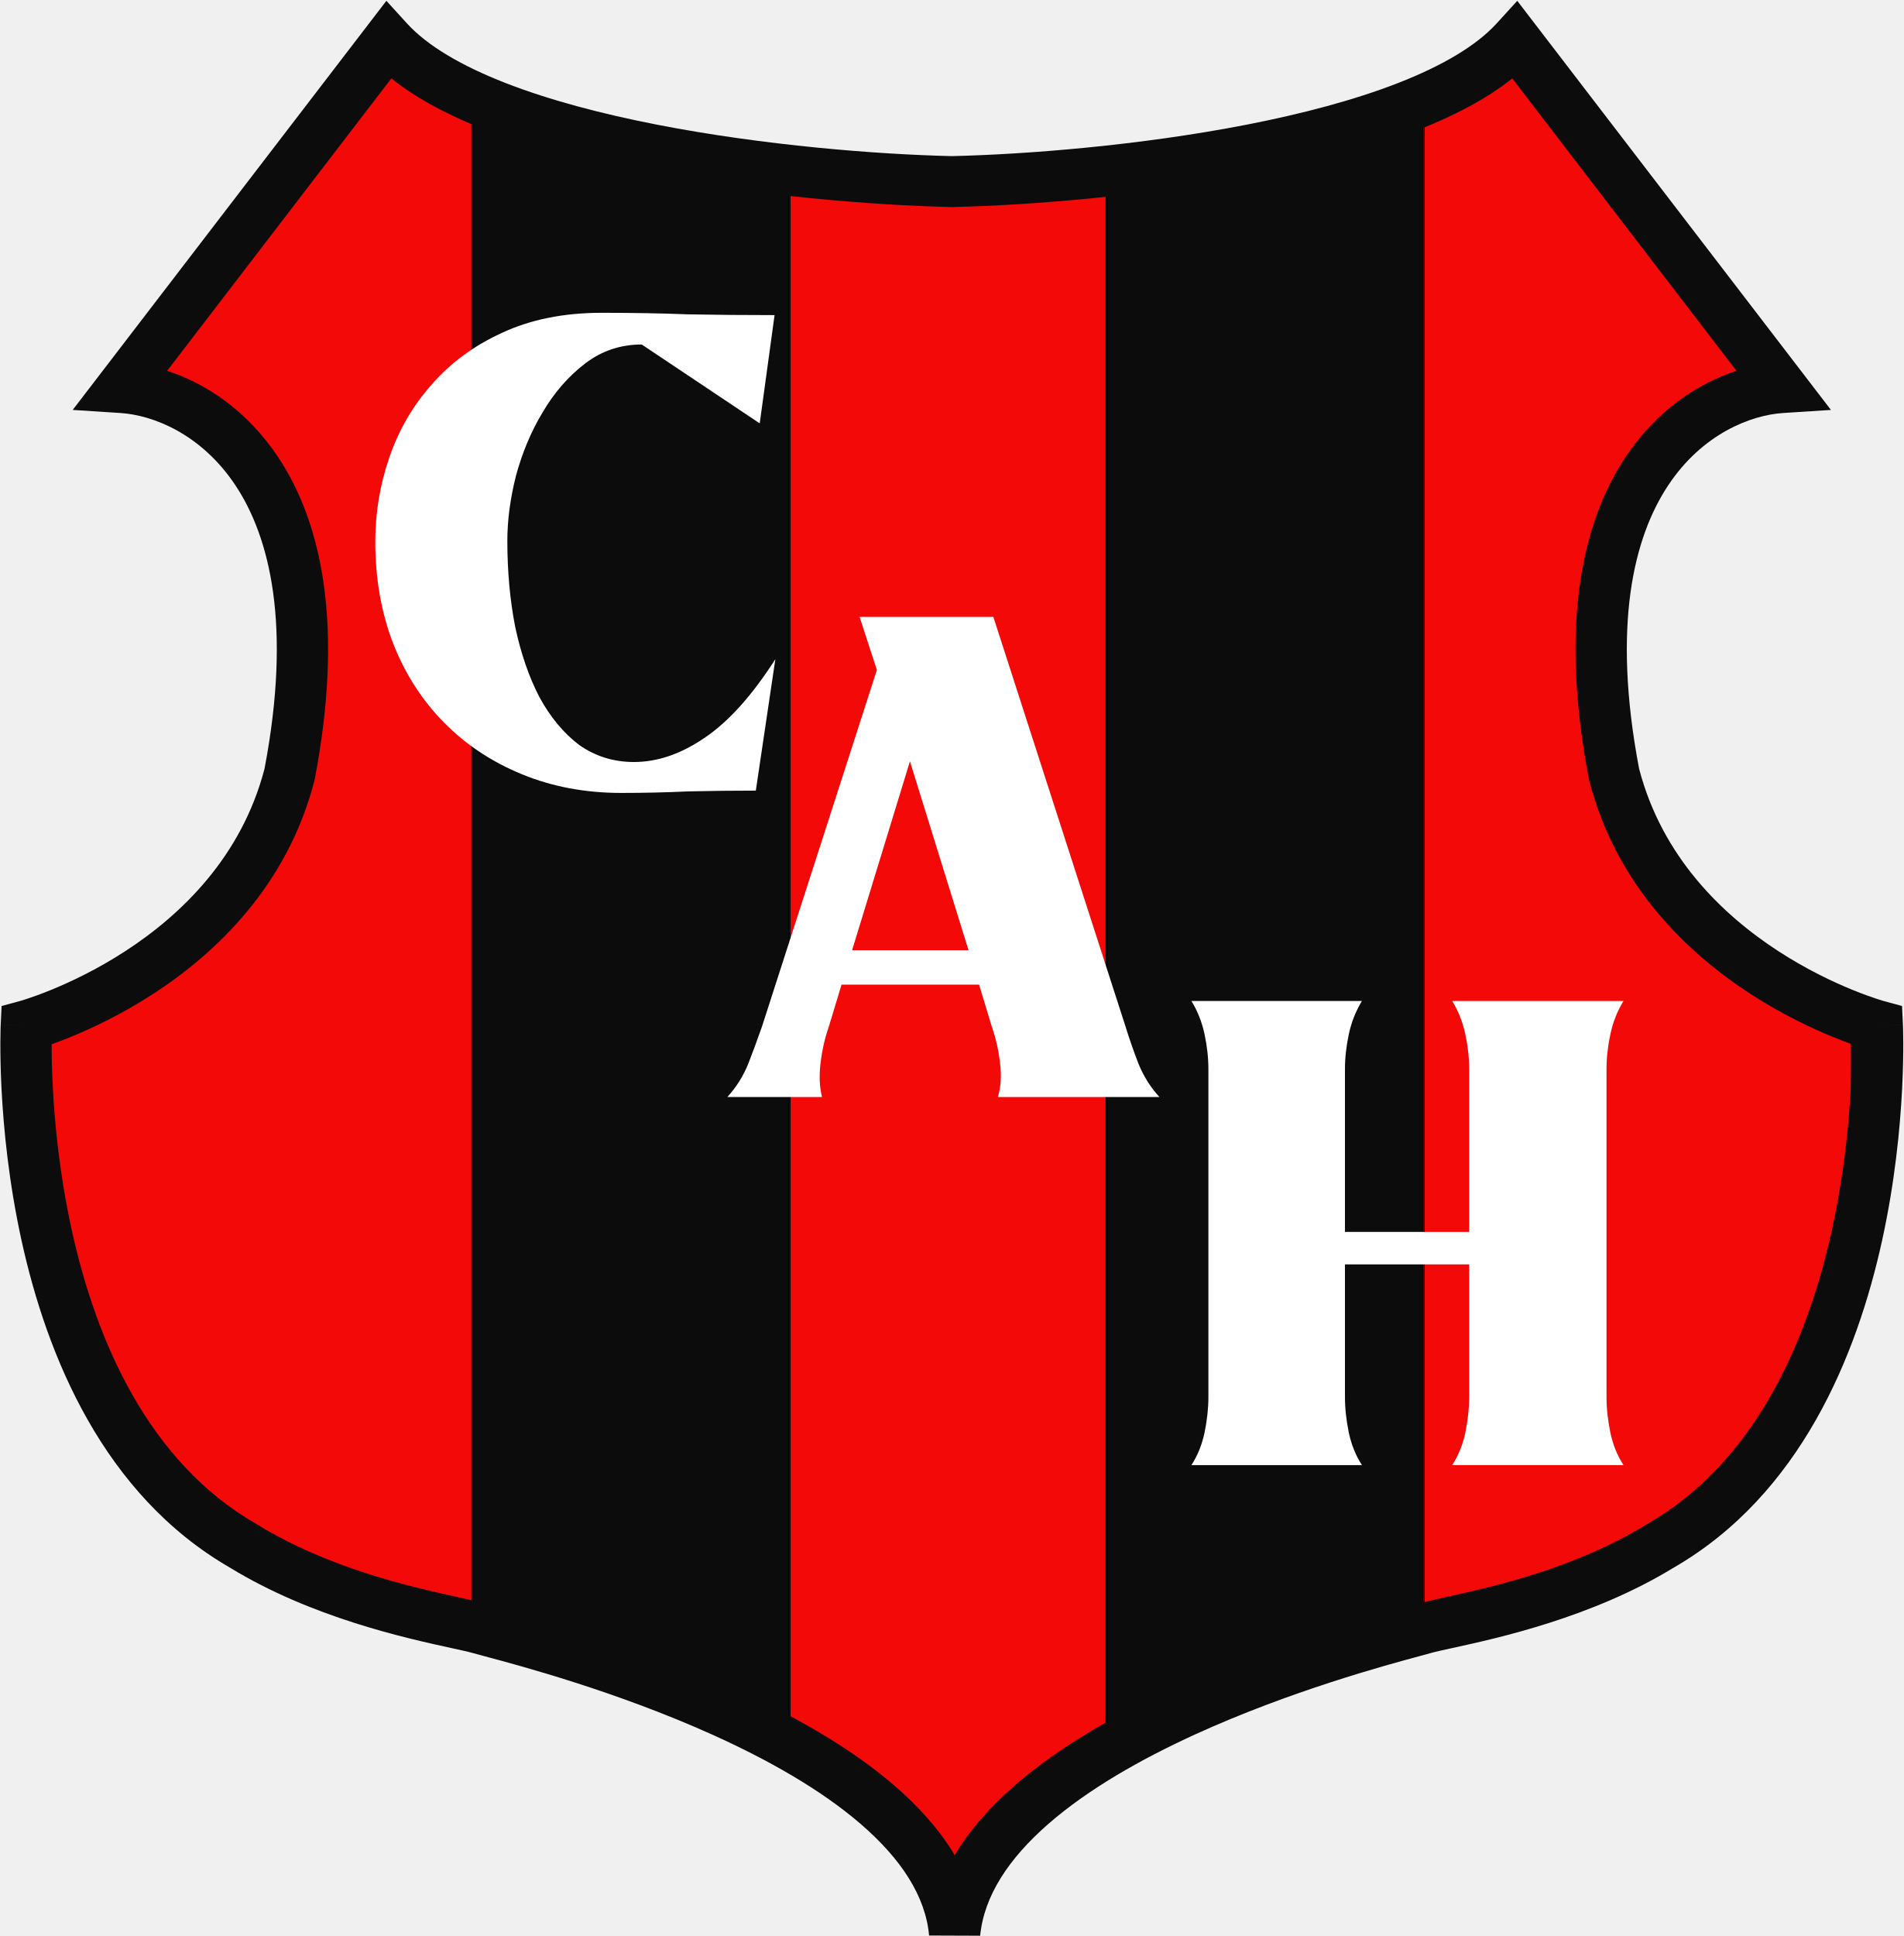
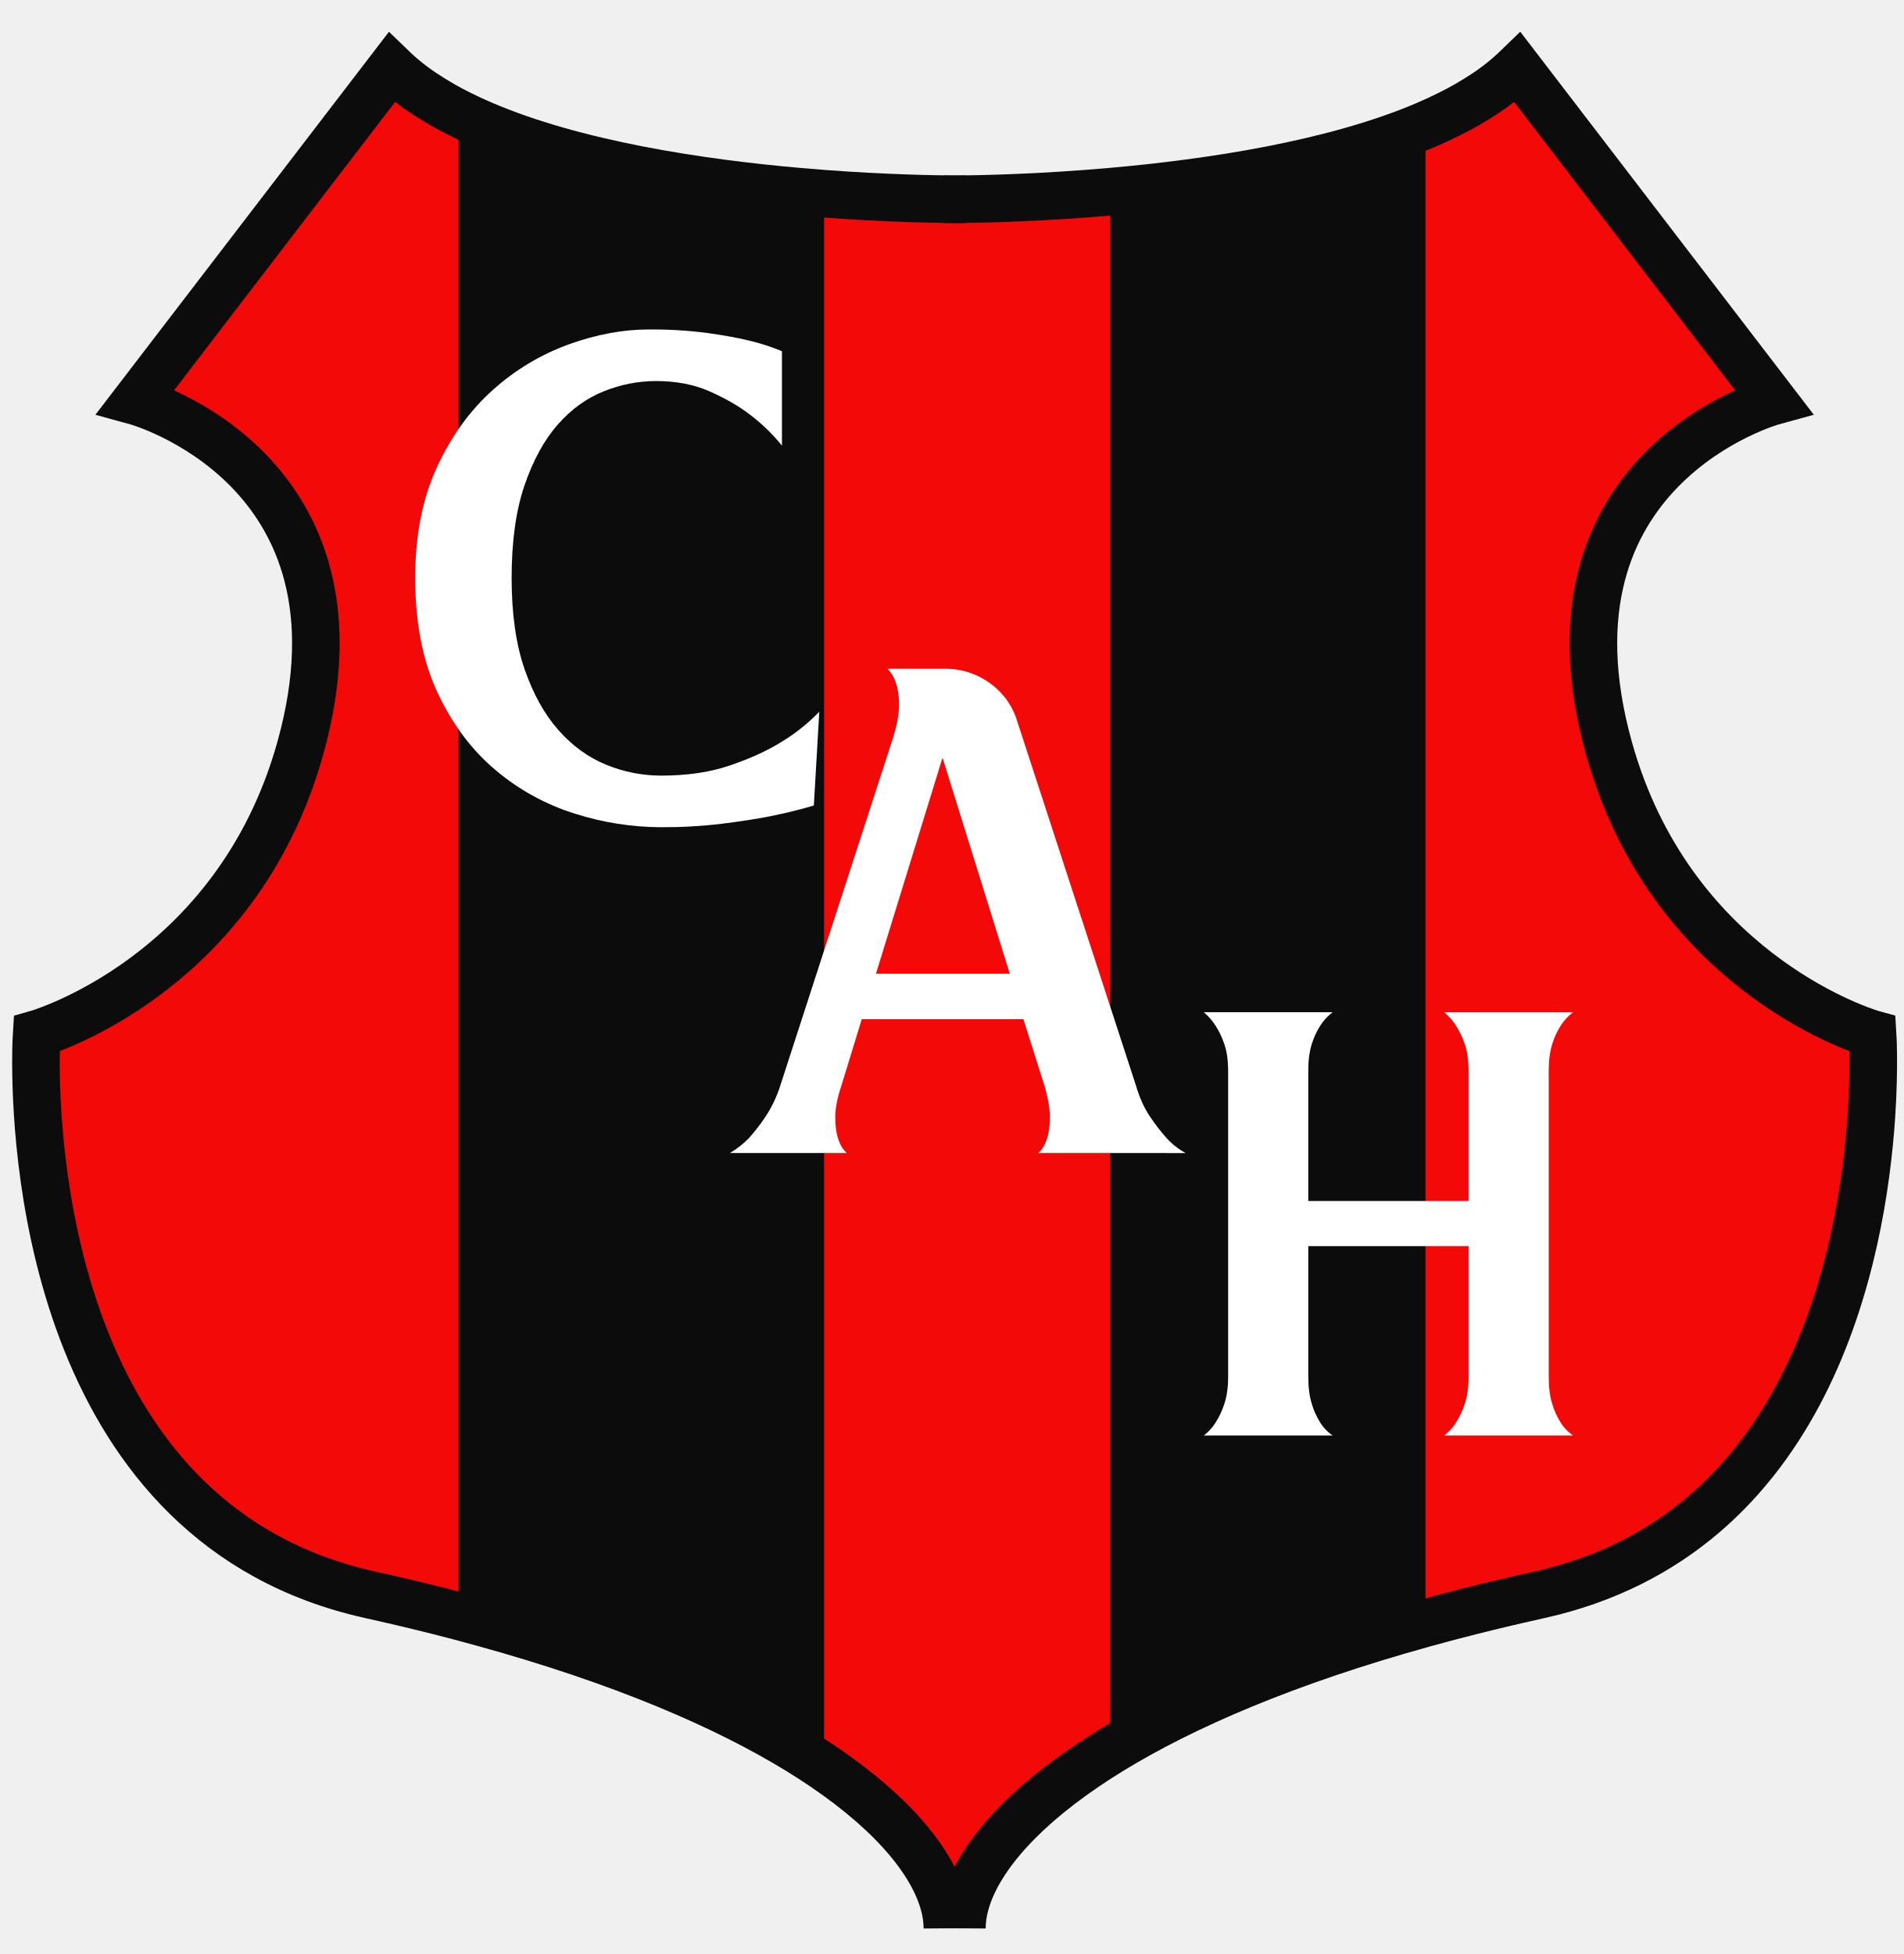
- <svg xmlns="http://www.w3.org/2000/svg" width="1817" height="1848" viewBox="0 0 1817 1848" fill="none">
-   <mask id="mask0_3_7" style="mask-type:alpha" maskUnits="userSpaceOnUse" x="43" y="43" width="1727" height="1798">
-     <path d="M381.627 44C470.739 143.541 767.039 174.564 906.692 177.766C1046.35 174.564 1342.64 143.541 1431.76 44L1679.54 373.258C1605.47 378.116 1470.56 458.322 1523.53 740.278C1570.07 923.788 1768.69 978.774 1768.69 978.774C1768.69 978.774 1785.73 1343.81 1566.79 1472.33C1477.64 1527.98 1374.07 1542.55 1345.23 1551.17C1316.39 1559.78 927.013 1655.18 909.314 1840.01C892.926 1655.18 496.997 1559.78 468.154 1551.17C439.312 1542.55 335.741 1527.98 246.591 1472.33C27.65 1343.81 44.693 978.774 44.693 978.774C44.693 978.774 243.314 923.788 289.855 740.278C342.821 458.322 207.916 378.116 133.843 373.258L381.627 44Z" fill="#C4C4C4" />
-     <path d="M909.314 177.823C908.446 177.805 907.572 177.786 906.692 177.766M906.692 177.766C767.039 174.564 470.739 143.541 381.627 44L133.843 373.258C207.916 378.116 342.821 458.322 289.855 740.278C243.314 923.788 44.693 978.774 44.693 978.774C44.693 978.774 27.65 1343.81 246.591 1472.33C335.741 1527.98 439.312 1542.55 468.154 1551.17C496.997 1559.78 892.926 1655.18 909.314 1840.01C927.013 1655.18 1316.39 1559.78 1345.23 1551.17C1374.07 1542.55 1477.64 1527.98 1566.79 1472.33C1785.73 1343.81 1768.69 978.774 1768.69 978.774C1768.69 978.774 1570.07 923.788 1523.53 740.278C1470.56 458.322 1605.47 378.116 1679.54 373.258L1431.76 44C1342.64 143.541 1046.35 174.564 906.692 177.766ZM906.692 177.766C905.812 177.786 904.938 177.805 904.07 177.823" stroke="black" />
-   </mask>
-   <g mask="url(#mask0_3_7)">
-     <path d="M753.712 116.929H1056.43V1789.76H753.712V116.929Z" fill="#F40909" />
-     <path fill-rule="evenodd" clip-rule="evenodd" d="M1055.45 117.922H754.693V1788.77H1055.45V117.922ZM753.712 116.929V1789.76H1056.43V116.929H753.712Z" fill="black" />
-     <path d="M1056.43 116.929H1359.14V1789.76H1056.43V116.929Z" fill="#0C0C0C" />
-     <path fill-rule="evenodd" clip-rule="evenodd" d="M1358.16 117.922H1057.41V1788.77H1358.16V117.922ZM1056.43 116.929V1789.76H1359.14V116.929H1056.43Z" fill="black" />
-     <path d="M450.997 116.929H753.712V1789.76H450.997V116.929Z" fill="#0C0C0C" />
-     <path fill-rule="evenodd" clip-rule="evenodd" d="M752.731 117.922H451.978V1788.77H752.731V117.922ZM450.997 116.929V1789.76H753.712V116.929H450.997Z" fill="black" />
-     <path d="M42.136 44.028H450.997V1789.76H42.136V44.028Z" fill="#F40909" />
-     <path fill-rule="evenodd" clip-rule="evenodd" d="M450.016 45.02H43.117V1788.77H450.016V45.02ZM42.136 44.028V1789.76H450.997V44.028H42.136Z" fill="black" />
-     <path d="M1359.14 44.024H1768V1789.76H1359.14V44.024Z" fill="#F40909" />
-     <path fill-rule="evenodd" clip-rule="evenodd" d="M1767.02 45.017H1360.12V1788.77H1767.02V45.017ZM1359.14 44.024V1789.76H1768V44.024H1359.14Z" fill="black" />
+ <svg xmlns="http://www.w3.org/2000/svg" viewBox="0 0 1800 1848">
+   <defs>
+     <style>.cls-1{fill:#0c0c0c;}.cls-1,.cls-2,.cls-3{fill-rule:evenodd;}.cls-2{fill:#f40909;}.cls-3{fill:none;stroke:#0c0c0c;stroke-miterlimit:10;stroke-width:45px;}.cls-4{fill:#fff;}</style>
+   </defs>
+   <g id="Layer_2" data-name="Layer 2">
+     <path class="cls-1" d="M1371.92,108.32v1420.2q-12.08,3.17-23.78,6.4c-131.76,36.43-229.12,78.64-298.18,121q-12.49,7.68-23.78,15.37V183.24q11.58-.87,23.78-1.93c93.49-8.19,210.57-25.69,298.18-63v-10Z" />
+     <path class="cls-2" d="M1050,181.31V1656q-12.49,7.68-23.78,15.37c-68.23,46.38-103.38,92.18-113.41,130h-19.9c-10-37.84-45.2-83.66-113.48-130.06q-11.29-7.68-23.78-15.36V181.3q12.18,1.06,23.78,1.93c58.5,4.38,104.84,5.13,124,5.22h.09a.89.89,0,0,0,.23,0c19.9-.13,65.4-.94,122.51-5.21Q1037.76,182.37,1050,181.31Z" />
+     <path class="cls-2" d="M1769.94,977.57v76.92c-8.72,132.86-58.64,397.27-314.5,453.87q-43.79,9.69-83.52,20.16-12.08,3.17-23.78,6.4V96.32l106-8L1677.2,379.4s-229.67,62.84-155.52,328.32C1579.5,914.72,1754.64,972.85,1769.94,977.57Z" />
+     <path class="cls-2" d="M455.8,94.32V1534.46l-22.15-6q-39.72-10.44-83.45-20.14C55.48,1443.16,34,1102.24,34,1004.25c0-16.71.63-26.36.63-26.36S223.48,924.25,284,707.72C358.11,442.24,128.44,379.4,128.44,379.4L351.54,88.32Z" />
+     <path class="cls-1" d="M779.39,183.23V1671.28q-11.29-7.68-23.78-15.36c-69.35-42.57-167.23-85-299.81-121.46l-22.15-6V108.32H455.8v9.23c87.77,37.83,205.72,55.51,299.81,63.75Q767.79,182.36,779.39,183.23Z" />
+     <path class="cls-3" d="M909.68,1823.72a86.67,86.67,0,0,1,3.09-22.38c10-37.83,45.18-83.63,113.41-130q11.29-7.69,23.78-15.37c69.06-42.4,166.42-84.61,298.18-121q11.71-3.23,23.78-6.4,39.75-10.45,83.52-20.16c255.86-56.6,305.78-321,314.5-453.87,3-46.28,1.07-76.6,1.07-76.6s-.37-.1-1.07-.32c-15.3-4.72-190.44-62.85-248.26-269.85C1447.53,442.24,1677.2,379.4,1677.2,379.4L1454.1,88.32l-18.82-24.56a212.06,212.06,0,0,1-30.6,24.56,311.35,311.35,0,0,1-34.85,20q-10.49,5.21-21.69,10c-87.61,37.33-204.69,54.83-298.18,63q-12.18,1-23.78,1.93c-57.11,4.27-102.61,5.08-122.51,5.21h-.32c-6.84.05-10.56,0-10.56,0" />
+     <path class="cls-3" d="M896,1823.72a86.67,86.67,0,0,0-3.09-22.38c-10-37.84-45.2-83.66-113.48-130.06q-11.29-7.68-23.78-15.36c-69.35-42.57-167.23-85-299.81-121.46q-10.92-3-22.15-6-39.72-10.44-83.45-20.14C55.48,1443.16,34,1102.24,34,1004.25c0-16.71.63-26.36.63-26.36S223.48,924.25,284,707.72C358.11,442.24,128.44,379.4,128.44,379.4L351.54,88.32l18.82-24.56A212.06,212.06,0,0,0,401,88.32a311.35,311.35,0,0,0,34.85,20q9.69,4.8,20,9.23c87.77,37.83,205.72,55.51,299.81,63.75q12.18,1.06,23.78,1.93c58.5,4.38,104.84,5.13,124,5.22h.09a.89.89,0,0,0,.23,0c6,0,9.19,0,9.19,0" />
  </g>
-   <path fill-rule="evenodd" clip-rule="evenodd" d="M1448.48 0.783L1747.94 391.3L1702.41 394.231C1671.52 396.219 1625.23 414.012 1592.49 463.404C1559.88 512.604 1538.65 596.422 1564.82 733.857C1586.77 817.81 1644.14 873.136 1697.84 907.991C1724.69 925.413 1750.18 937.418 1768.93 945.048C1778.29 948.854 1785.91 951.549 1791.1 953.268C1793.7 954.128 1795.69 954.742 1796.98 955.128C1797.62 955.322 1798.09 955.458 1798.38 955.539L1798.58 955.598L1798.66 955.62L1798.68 955.625L1798.69 955.628L1798.7 955.63L1815.82 960.281L1816.66 977.915L1792.2 979.062C1816.66 977.915 1816.66 977.924 1816.66 977.934L1816.66 977.962L1816.66 978.042L1816.67 978.302C1816.68 978.519 1816.69 978.824 1816.71 979.215C1816.74 979.997 1816.78 981.121 1816.82 982.569C1816.89 985.464 1816.97 989.658 1816.99 995C1817.04 1005.68 1816.83 1020.97 1815.87 1039.69C1813.96 1077.06 1809.01 1128.38 1796.81 1183.99C1772.67 1294 1718.88 1426.49 1597.84 1496.38C1520.07 1543.93 1430.26 1563.56 1386.66 1573.09C1376.98 1575.2 1369.58 1576.82 1365.09 1578.14C1363.15 1578.71 1359.88 1579.59 1355.45 1580.78C1323.58 1589.37 1231.72 1614.12 1140.71 1655.7C1088.89 1679.38 1038.75 1707.92 1000.83 1741.01C962.759 1774.23 939.421 1809.87 935.729 1847.72L886.974 1847.54C883.573 1809.9 860.228 1774.34 821.713 1741.1C783.371 1708 732.534 1679.45 679.94 1655.76C588.283 1614.47 495.756 1589.79 462.783 1581C457.901 1579.7 454.325 1578.74 452.25 1578.14C447.764 1576.82 440.364 1575.2 430.687 1573.09C387.088 1563.56 297.269 1543.93 219.508 1496.38C98.464 1426.49 44.675 1294 20.539 1183.99C8.339 1128.38 3.386 1077.06 1.47 1039.69C0.51 1020.97 0.308 1005.68 0.349 995C0.37 989.658 0.451 985.464 0.529 982.569C0.568 981.121 0.606 979.997 0.635 979.215C0.65 978.824 0.662 978.519 0.671 978.302L0.683 978.042L0.688 977.934C0.688 977.924 0.689 977.915 25.145 979.062L0.689 977.915L1.528 960.281L18.645 955.63L18.654 955.628L18.665 955.625L18.681 955.62C18.73 955.607 18.826 955.58 18.968 955.539C19.254 955.458 19.724 955.322 20.369 955.128C21.659 954.742 23.646 954.128 26.242 953.268C31.439 951.549 39.059 948.854 48.413 945.048C67.163 937.418 92.655 925.413 119.5 907.991C173.205 873.136 230.577 817.81 252.523 733.856C278.692 596.421 257.462 512.604 224.851 463.405C192.112 414.012 145.823 396.219 114.937 394.231L69.401 391.3L368.861 0.783L388.641 22.467C407.903 43.583 440.234 62.719 482.759 79.292C524.844 95.694 574.727 108.757 626.873 118.941C729.594 139.002 838.612 147.417 908.672 149.024C978.732 147.417 1087.75 139.002 1190.47 118.941C1242.62 108.757 1292.5 95.694 1334.59 79.292C1377.11 62.719 1409.44 43.583 1428.7 22.467L1448.48 0.783ZM908.672 197.645C909.405 197.661 910.134 197.676 910.858 197.691L910.86 197.594C983.112 195.878 1094.41 187.241 1199.92 166.635C1253.76 156.122 1306.72 142.371 1352.48 124.538C1387.02 111.075 1418.77 94.79 1443.74 74.847L1657.75 353.938C1621.13 365.934 1581.49 391.565 1551.59 436.686C1509.71 499.861 1488.97 597.97 1516.86 743.697L1517.01 744.454L1517.2 745.2C1543.1 845.425 1611.19 909.828 1671.05 948.675C1701.06 968.154 1729.45 981.514 1750.36 990.023C1757.06 992.748 1763.01 994.985 1768.03 996.774C1768.05 1006.6 1767.83 1020.42 1766.97 1037.22C1765.15 1072.73 1760.44 1121.29 1748.96 1173.64C1725.75 1279.45 1676.13 1395.07 1572.97 1454.5L1572.68 1454.67L1572.4 1454.84C1503.2 1497.24 1426.88 1514.19 1380.87 1524.42C1368.6 1527.14 1358.48 1529.39 1351.23 1531.52C1349.68 1531.97 1346.88 1532.72 1342.98 1533.77C1312.65 1541.91 1215.76 1567.91 1120.24 1611.55C1066.33 1636.18 1011.44 1667.04 968.504 1704.5C945.961 1724.17 926.035 1746.27 911.441 1770.85C896.763 1746.21 876.629 1724.09 853.843 1704.42C810.446 1666.96 754.831 1636.12 700.175 1611.5C603.953 1568.15 506.146 1542.19 474.957 1533.91C470.727 1532.79 467.723 1531.99 466.113 1531.52C458.866 1529.39 448.747 1527.14 436.47 1524.42C390.466 1514.19 314.147 1497.24 244.943 1454.84L244.661 1454.67L244.374 1454.5C141.212 1395.07 91.596 1279.45 68.384 1173.64C56.9 1121.29 52.194 1072.73 50.373 1037.22C49.511 1020.42 49.299 1006.6 49.311 996.774C54.335 994.986 60.289 992.748 66.986 990.023C87.898 981.514 116.282 968.154 146.296 948.675C206.151 909.828 274.243 845.425 300.145 745.2L300.337 744.454L300.482 743.697C328.376 597.97 307.631 499.861 265.757 436.686C235.849 391.565 196.217 365.934 159.591 353.938L373.605 74.847C398.572 94.79 430.321 111.075 464.865 124.538C510.623 142.371 563.589 156.122 617.421 166.635C722.932 187.241 834.232 195.878 906.484 197.594L906.486 197.691C907.211 197.676 907.939 197.661 908.672 197.645Z" fill="#0C0C0C" />
-   <path d="M694.377 1047.16C702.985 1037.72 709.681 1027.04 714.463 1015.11C719.245 1002.69 723.55 991.019 727.376 980.089L837.132 639.52L820.633 588.844H948.323L1074.58 980.089C1077.93 991.019 1081.99 1002.69 1086.77 1015.11C1091.56 1027.04 1098.25 1037.72 1106.86 1047.16H952.627C955.497 1037.72 956.214 1027.04 954.779 1015.11C953.345 1002.69 950.714 991.019 946.888 980.089L934.693 939.846H803.416L791.221 980.089C787.395 991.019 784.765 1002.69 783.33 1015.11C781.895 1027.04 782.373 1037.72 784.765 1047.16H694.377ZM924.65 907.056L868.696 726.711L813.459 907.056H924.65Z" fill="white" />
-   <path d="M1137.41 1398.53C1143.31 1389.41 1147.48 1379.08 1149.94 1367.56C1152.39 1355.55 1153.62 1344.26 1153.62 1333.7V1020.33C1153.62 1009.77 1152.39 998.719 1149.94 987.193C1147.48 975.667 1143.31 965.101 1137.41 955.496H1300.2C1294.31 965.101 1290.13 975.667 1287.68 987.193C1285.22 998.719 1283.99 1009.77 1283.99 1020.33V1175.93H1402.58V1020.33C1402.58 1009.77 1401.35 998.719 1398.9 987.193C1396.44 975.667 1392.27 965.101 1386.38 955.496H1549.9C1544 965.101 1539.83 975.667 1537.38 987.193C1534.92 998.719 1533.69 1009.77 1533.69 1020.33V1333.7C1533.69 1344.26 1534.92 1355.55 1537.38 1367.56C1539.83 1379.08 1544 1389.41 1549.9 1398.53H1386.38C1392.27 1389.41 1396.44 1379.08 1398.9 1367.56C1401.35 1355.55 1402.58 1344.26 1402.58 1333.7V1206.91H1283.99V1333.7C1283.99 1344.26 1285.22 1355.55 1287.68 1367.56C1290.13 1379.08 1294.31 1389.41 1300.2 1398.53H1137.41Z" fill="white" />
-   <path d="M612.65 328.838C592.261 328.838 574.109 334.988 558.195 347.288C542.282 359.589 528.855 375.087 517.914 393.784C506.973 411.989 498.519 432.161 492.551 454.302C487.081 475.951 484.346 496.616 484.346 516.296C484.346 545.325 486.832 572.632 491.805 598.217C497.276 623.802 504.984 646.189 514.93 665.378C525.373 684.566 538.055 699.819 552.974 711.135C568.39 721.96 585.796 727.372 605.191 727.372C627.569 727.372 649.948 719.746 672.326 704.493C695.202 689.241 717.83 664.148 740.208 629.214L721.559 754.679C700.175 754.679 678.791 754.925 657.407 755.417C636.023 756.401 614.639 756.893 593.255 756.893C558.941 756.893 527.363 750.989 498.519 739.18C469.675 727.372 444.81 710.889 423.924 689.733C403.037 668.576 386.874 643.483 375.436 614.454C363.998 584.933 358.28 552.46 358.28 517.034C358.28 489.481 362.755 462.666 371.707 436.589C380.658 410.512 394.085 387.388 411.988 367.215C429.891 346.55 452.27 330.068 479.124 317.767C506.476 304.975 538.303 298.578 574.606 298.578C604.445 298.578 631.796 299.07 656.661 300.054C682.024 300.547 709.624 300.793 739.462 300.793L725.289 404.116L612.65 328.838Z" fill="white" />
+   <g id="Layer_3" data-name="Layer 3">
+     <path class="cls-4" d="M982,1090.45q5.79-5.13,8.36-14.13,2.55-7.71,2.56-19.91t-5.13-29.55l-19.91-62.94H815l-19.27,62.94q-5.79,17.36-5.78,29.55t2.57,19.91q2.55,9,8.35,14.13H690.35a86.34,86.34,0,0,0,18-14.13,181.56,181.56,0,0,0,15.42-19.91,118.38,118.38,0,0,0,14.13-29.55L845.15,696.08q5.13-17.34,5.13-29.23t-2.57-19.59a33.37,33.37,0,0,0-8.35-14.77H894A70.91,70.91,0,0,1,936,646a68,68,0,0,1,26,36l112.41,344.91q5.13,17.36,13.49,29.55a179.18,179.18,0,0,0,15.41,19.91,68.39,68.39,0,0,0,18,14.13ZM955,920.88,891.39,716.63,828.45,920.88Z" />
+     <path class="cls-4" d="M625.18,733.54q36.6,0,64.23-9.32t46.88-20.87a179.51,179.51,0,0,0,38.54-30.19l-5.14,88.64q-19.26,5.78-41.75,10.27Q708,775.93,682,779.14a465.82,465.82,0,0,1-56.84,3.21A272.47,272.47,0,0,1,543.6,769.5a215.6,215.6,0,0,1-74.82-41.1Q435,700.14,413.86,655.17t-21.2-108.54q0-60.37,20.56-104.7t53-73.22a218.29,218.29,0,0,1,71.61-43q39.18-14.12,75.79-14.13a406.48,406.48,0,0,1,54.28,3.21q23.45,3.22,39.5,7.07a203.11,203.11,0,0,1,32.12,10.28v89.28A176.12,176.12,0,0,0,708,391.19q-15.4-11.56-37.25-21.2T620,360.36A132.14,132.14,0,0,0,571.22,370q-24.42,9.64-43.67,31.48T496.07,459q-12.21,35.66-12.2,87.68,0,50.75,12.2,86.06t32.12,57.81q19.9,22.49,45.28,32.76A136.59,136.59,0,0,0,625.18,733.54Z" />
+     <path class="cls-4" d="M1475.91,970.23a69.69,69.69,0,0,0-7.86,17.12q-3.36,10.39-3.36,25.55v289.15q0,15.15,3.36,25.82a68.76,68.76,0,0,0,7.86,17.41,41.38,41.38,0,0,0,11.79,12.35H1365.87a45.18,45.18,0,0,0,11.23-12.35,76.14,76.14,0,0,0,8.14-17.41q3.65-10.65,3.65-25.82V1178.53H1237.3v123.52q0,15.15,3.37,25.82a68.41,68.41,0,0,0,7.86,17.41,41.13,41.13,0,0,0,11.79,12.35H1138.48a45,45,0,0,0,11.23-12.35,76.14,76.14,0,0,0,8.14-17.41q3.64-10.65,3.65-25.82V1012.9q0-15.17-3.65-25.55a77.6,77.6,0,0,0-8.14-17.12,54.48,54.48,0,0,0-11.23-12.91h121.84a48.74,48.74,0,0,0-11.79,12.86,69.25,69.25,0,0,0-7.86,17.09q-3.37,10.35-3.37,25.45v123.14h151.59V1012.72q0-15.11-3.65-25.45a77.53,77.53,0,0,0-8.14-17.09,54.81,54.81,0,0,0-11.23-12.86H1487.7A49,49,0,0,0,1475.91,970.23Z" />
+   </g>
</svg>
